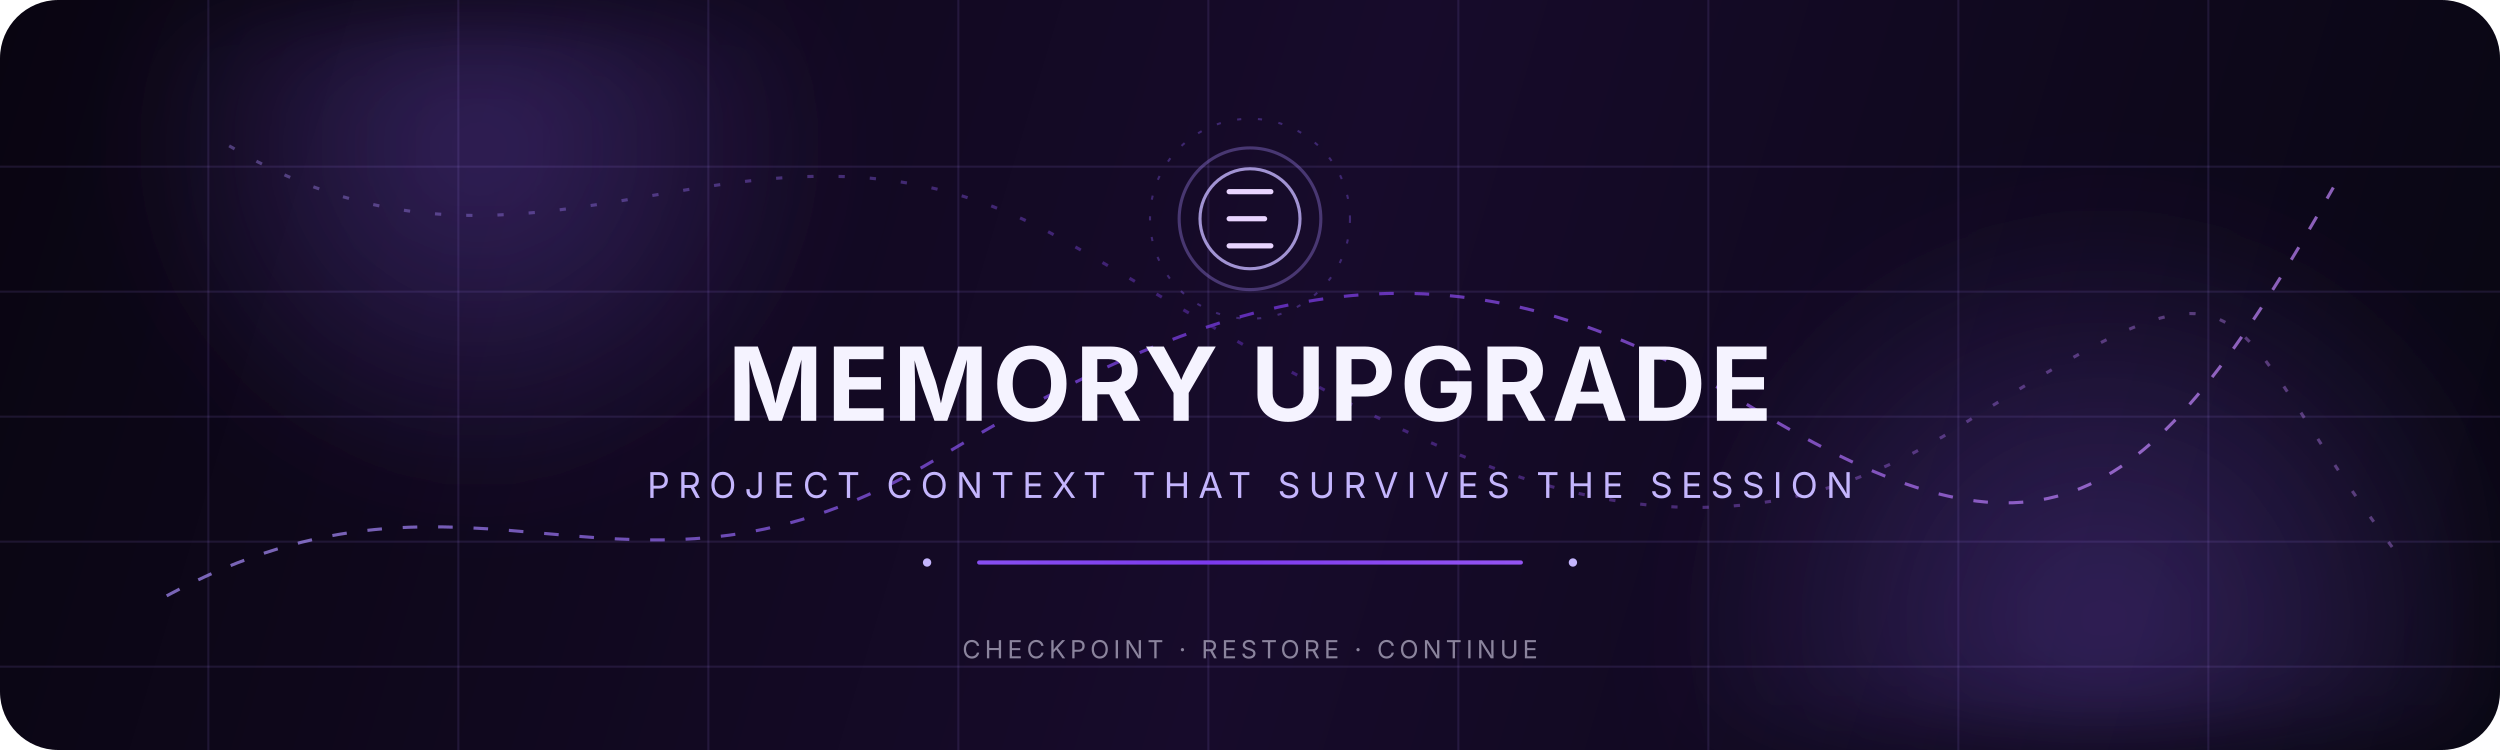
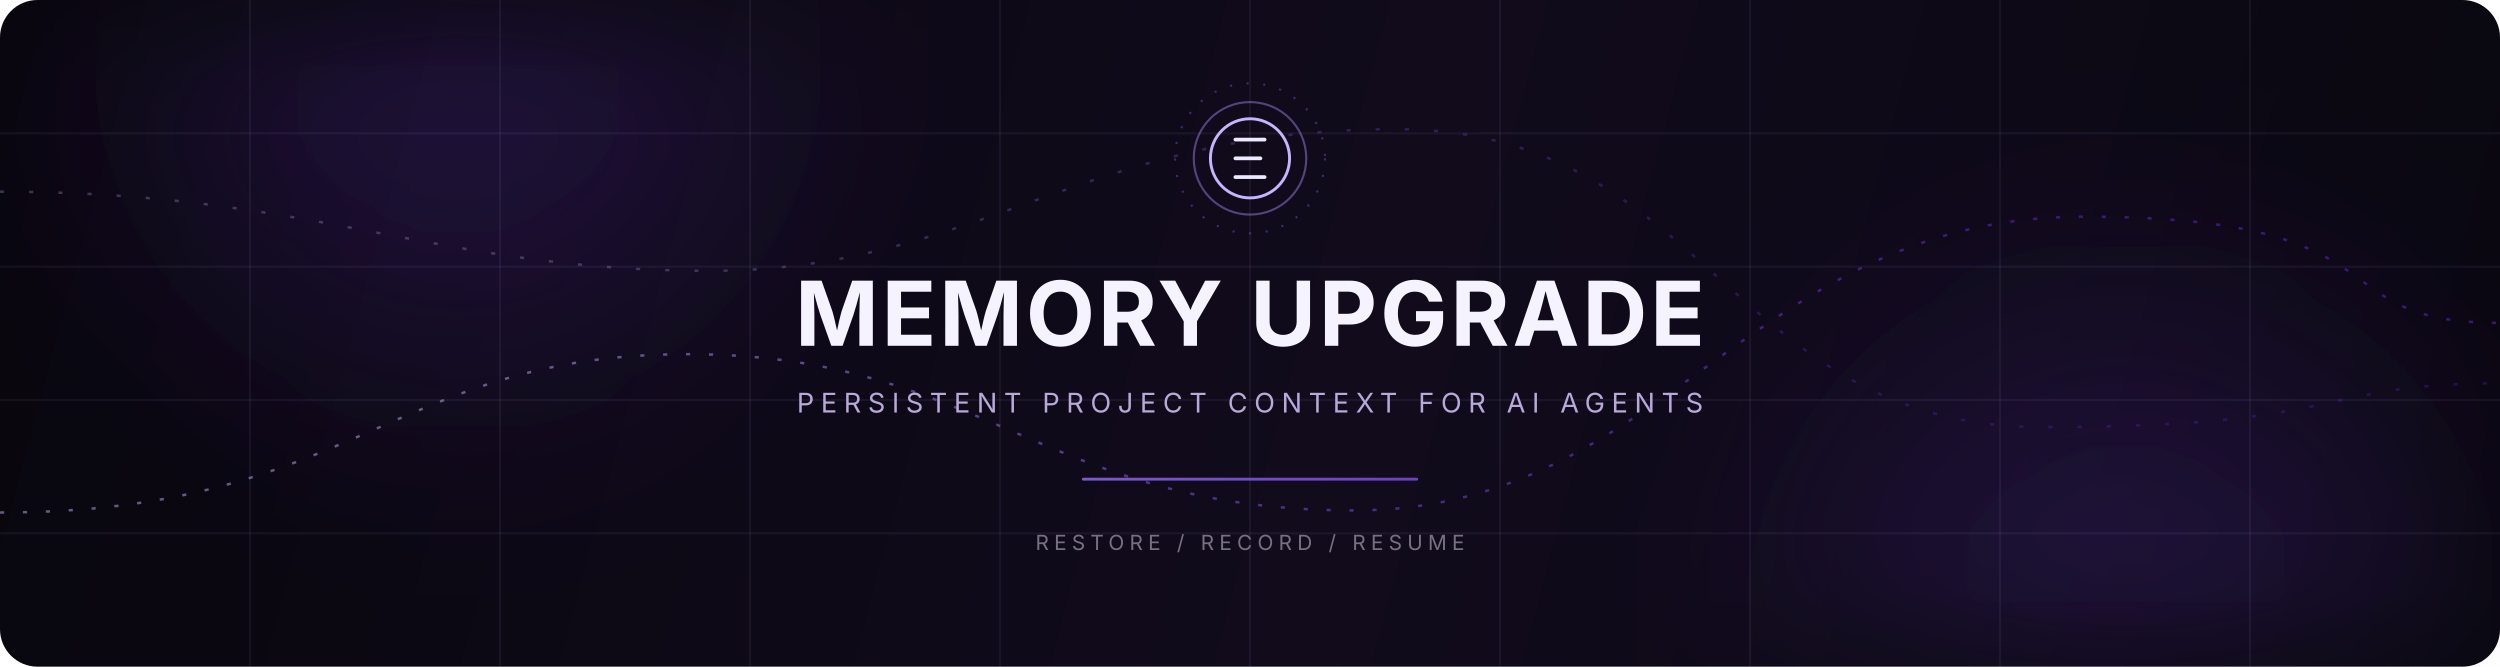
- <svg xmlns="http://www.w3.org/2000/svg" width="1200" height="360" viewBox="0 0 1200 360" fill="none">
+ <svg xmlns="http://www.w3.org/2000/svg" width="1200" height="320" viewBox="0 0 1200 320" fill="none">
  <defs>
-     <linearGradient id="bg" x1="0" y1="0" x2="1200" y2="360" gradientUnits="userSpaceOnUse">
-       <stop stop-color="#090511" />
-       <stop offset=".52" stop-color="#170B2B" />
-       <stop offset="1" stop-color="#080611" />
+     <linearGradient id="background" x1="0" y1="0" x2="1200" y2="320" gradientUnits="userSpaceOnUse">
+       <stop stop-color="#08060D" />
+       <stop offset=".55" stop-color="#110B1C" />
+       <stop offset="1" stop-color="#09070F" />
    </linearGradient>
-     <linearGradient id="line" x1="190" y1="90" x2="1010" y2="270" gradientUnits="userSpaceOnUse">
-       <stop stop-color="#A78BFA" />
-       <stop offset=".5" stop-color="#7C3AED" />
-       <stop offset="1" stop-color="#C084FC" />
+     <linearGradient id="accent" x1="260" y1="70" x2="940" y2="250" gradientUnits="userSpaceOnUse">
+       <stop stop-color="#C4B5FD" />
+       <stop offset=".52" stop-color="#8B5CF6" />
+       <stop offset="1" stop-color="#6D28D9" />
    </linearGradient>
-     <radialGradient id="glow">
-       <stop stop-color="#8B5CF6" stop-opacity=".3" />
-       <stop offset="1" stop-color="#8B5CF6" stop-opacity="0" />
+     <radialGradient id="ambient">
+       <stop stop-color="#7C3AED" stop-opacity=".22" />
+       <stop offset="1" stop-color="#7C3AED" stop-opacity="0" />
    </radialGradient>
-     <filter id="blur">
-       <feGaussianBlur stdDeviation="26" />
-     </filter>
-     <filter id="soft">
-       <feGaussianBlur stdDeviation="5" />
+     <filter id="ambientBlur">
+       <feGaussianBlur stdDeviation="38" />
    </filter>
  </defs>
-   <rect width="1200" height="360" rx="28" fill="url(#bg)" />
-   <circle cx="230" cy="70" r="170" fill="url(#glow)" filter="url(#blur)" />
-   <circle cx="1010" cy="300" r="210" fill="url(#glow)" filter="url(#blur)" />
-   <g stroke="#A78BFA" stroke-opacity=".12">
-     <path d="M0 80H1200M0 140H1200M0 200H1200M0 260H1200M0 320H1200" />
-     <path d="M100 0V360M220 0V360M340 0V360M460 0V360M580 0V360M700 0V360M820 0V360M940 0V360M1060 0V360" />
+   <rect width="1200" height="320" rx="18" fill="url(#background)" />
+   <circle cx="220" cy="30" r="220" fill="url(#ambient)" filter="url(#ambientBlur)" />
+   <circle cx="1020" cy="300" r="230" fill="url(#ambient)" filter="url(#ambientBlur)" />
+   <g stroke="#B9A5F5" stroke-opacity=".075" stroke-width="1">
+     <path d="M0 64H1200M0 128H1200M0 192H1200M0 256H1200" />
+     <path d="M120 0V320M240 0V320M360 0V320M480 0V320M600 0V320M720 0V320M840 0V320M960 0V320M1080 0V320" />
  </g>
-   <g fill="none" stroke="url(#line)" stroke-width="1.5" opacity=".7">
-     <path d="M80 286C230 205 300 310 450 220S700 110 840 195 1030 250 1120 90" stroke-dasharray="7 10">
-       <animate attributeName="stroke-dashoffset" values="0;-170" dur="12s" repeatCount="indefinite" />
+   <g fill="none" stroke="url(#accent)" stroke-width="1.2" opacity=".48">
+     <path d="M0 246C170 246 188 170 330 170S500 245 650 245 840 104 1000 104 1110 155 1200 155" stroke-dasharray="2 9">
+       <animate attributeName="stroke-dashoffset" values="0;-88" dur="18s" repeatCount="indefinite" />
    </path>
-     <path d="M110 70C260 160 360 30 510 115S790 300 940 205 1060 145 1150 265" stroke-dasharray="3 12" opacity=".55">
-       <animate attributeName="stroke-dashoffset" values="0;180" dur="16s" repeatCount="indefinite" />
+     <path d="M0 92C150 92 210 130 340 130S520 62 670 62 830 205 980 205 1110 184 1200 184" stroke-dasharray="2 12" opacity=".55">
+       <animate attributeName="stroke-dashoffset" values="0;112" dur="22s" repeatCount="indefinite" />
    </path>
  </g>
-   <g transform="translate(600 105)">
-     <circle r="34" stroke="#A78BFA" stroke-opacity=".35" stroke-width="1.5" />
-     <circle r="24" stroke="#C4B5FD" stroke-opacity=".8" stroke-width="1.5">
-       <animate attributeName="r" values="22;29;22" dur="3.4s" repeatCount="indefinite" />
-       <animate attributeName="stroke-opacity" values=".9;.25;.9" dur="3.4s" repeatCount="indefinite" />
+   <g transform="translate(600 76)">
+     <circle r="27" stroke="#A78BFA" stroke-opacity=".45" />
+     <circle r="19" stroke="#C4B5FD" stroke-width="1.4">
+       <animate attributeName="r" values="17;21;17" dur="4s" repeatCount="indefinite" />
+       <animate attributeName="stroke-opacity" values=".85;.35;.85" dur="4s" repeatCount="indefinite" />
    </circle>
-     <path d="M-10 -13H10M-10 0H7M-10 13H10" stroke="#E9D5FF" stroke-width="2.5" stroke-linecap="round" />
-     <circle cx="0" cy="0" r="48" stroke="#8B5CF6" stroke-opacity=".35" stroke-dasharray="2 8">
-       <animateTransform attributeName="transform" type="rotate" from="0" to="360" dur="24s" repeatCount="indefinite" />
+     <path d="M-7 -9H7M-7 0H5M-7 9H7" stroke="#EDE9FE" stroke-width="1.8" stroke-linecap="round" />
+     <circle r="36" stroke="#8B5CF6" stroke-opacity=".4" stroke-dasharray="1 7">
+       <animateTransform attributeName="transform" type="rotate" from="0" to="360" dur="32s" repeatCount="indefinite" />
    </circle>
  </g>
-   <text x="600" y="202" fill="#F5F3FF" font-family="Inter,Segoe UI,Arial,sans-serif" font-size="49" font-weight="750" text-anchor="middle" letter-spacing="2">MEMORY UPGRADE</text>
-   <text x="600" y="239" fill="#C4B5FD" font-family="Inter,Segoe UI,Arial,sans-serif" font-size="17" text-anchor="middle" letter-spacing="4">PROJECT CONTEXT THAT SURVIVES THE SESSION</text>
-   <path d="M470 270H730" stroke="url(#line)" stroke-width="2" stroke-linecap="round">
-     <animate attributeName="opacity" values=".35;1;.35" dur="3s" repeatCount="indefinite" />
+   <text x="600" y="166" fill="#F5F3FF" font-family="Inter,Segoe UI,Arial,sans-serif" font-size="43" font-weight="650" text-anchor="middle" letter-spacing="1.5">MEMORY UPGRADE</text>
+   <text x="600" y="198" fill="#B8A9D8" font-family="Inter,Segoe UI,Arial,sans-serif" font-size="13" text-anchor="middle" letter-spacing="3.2">PERSISTENT PROJECT CONTEXT FOR AI AGENTS</text>
+   <path d="M520 230H680" stroke="url(#accent)" stroke-width="1.4" stroke-linecap="round" opacity=".8">
+     <animate attributeName="opacity" values=".35;.9;.35" dur="5s" repeatCount="indefinite" />
  </path>
-   <g fill="#C4B5FD">
-     <circle cx="445" cy="270" r="2">
-       <animate attributeName="opacity" values=".2;1;.2" dur="2s" repeatCount="indefinite" />
-     </circle>
-     <circle cx="755" cy="270" r="2">
-       <animate attributeName="opacity" values="1;.2;1" dur="2s" repeatCount="indefinite" />
-     </circle>
-   </g>
-   <text x="600" y="316" fill="#8B849D" font-family="Inter,Segoe UI,Arial,sans-serif" font-size="12" text-anchor="middle" letter-spacing="2">CHECKPOINT · RESTORE · CONTINUE</text>
+   <text x="600" y="264" fill="#777080" font-family="Inter,Segoe UI,Arial,sans-serif" font-size="10" text-anchor="middle" letter-spacing="2.5">RESTORE / RECORD / RESUME</text>
</svg>
